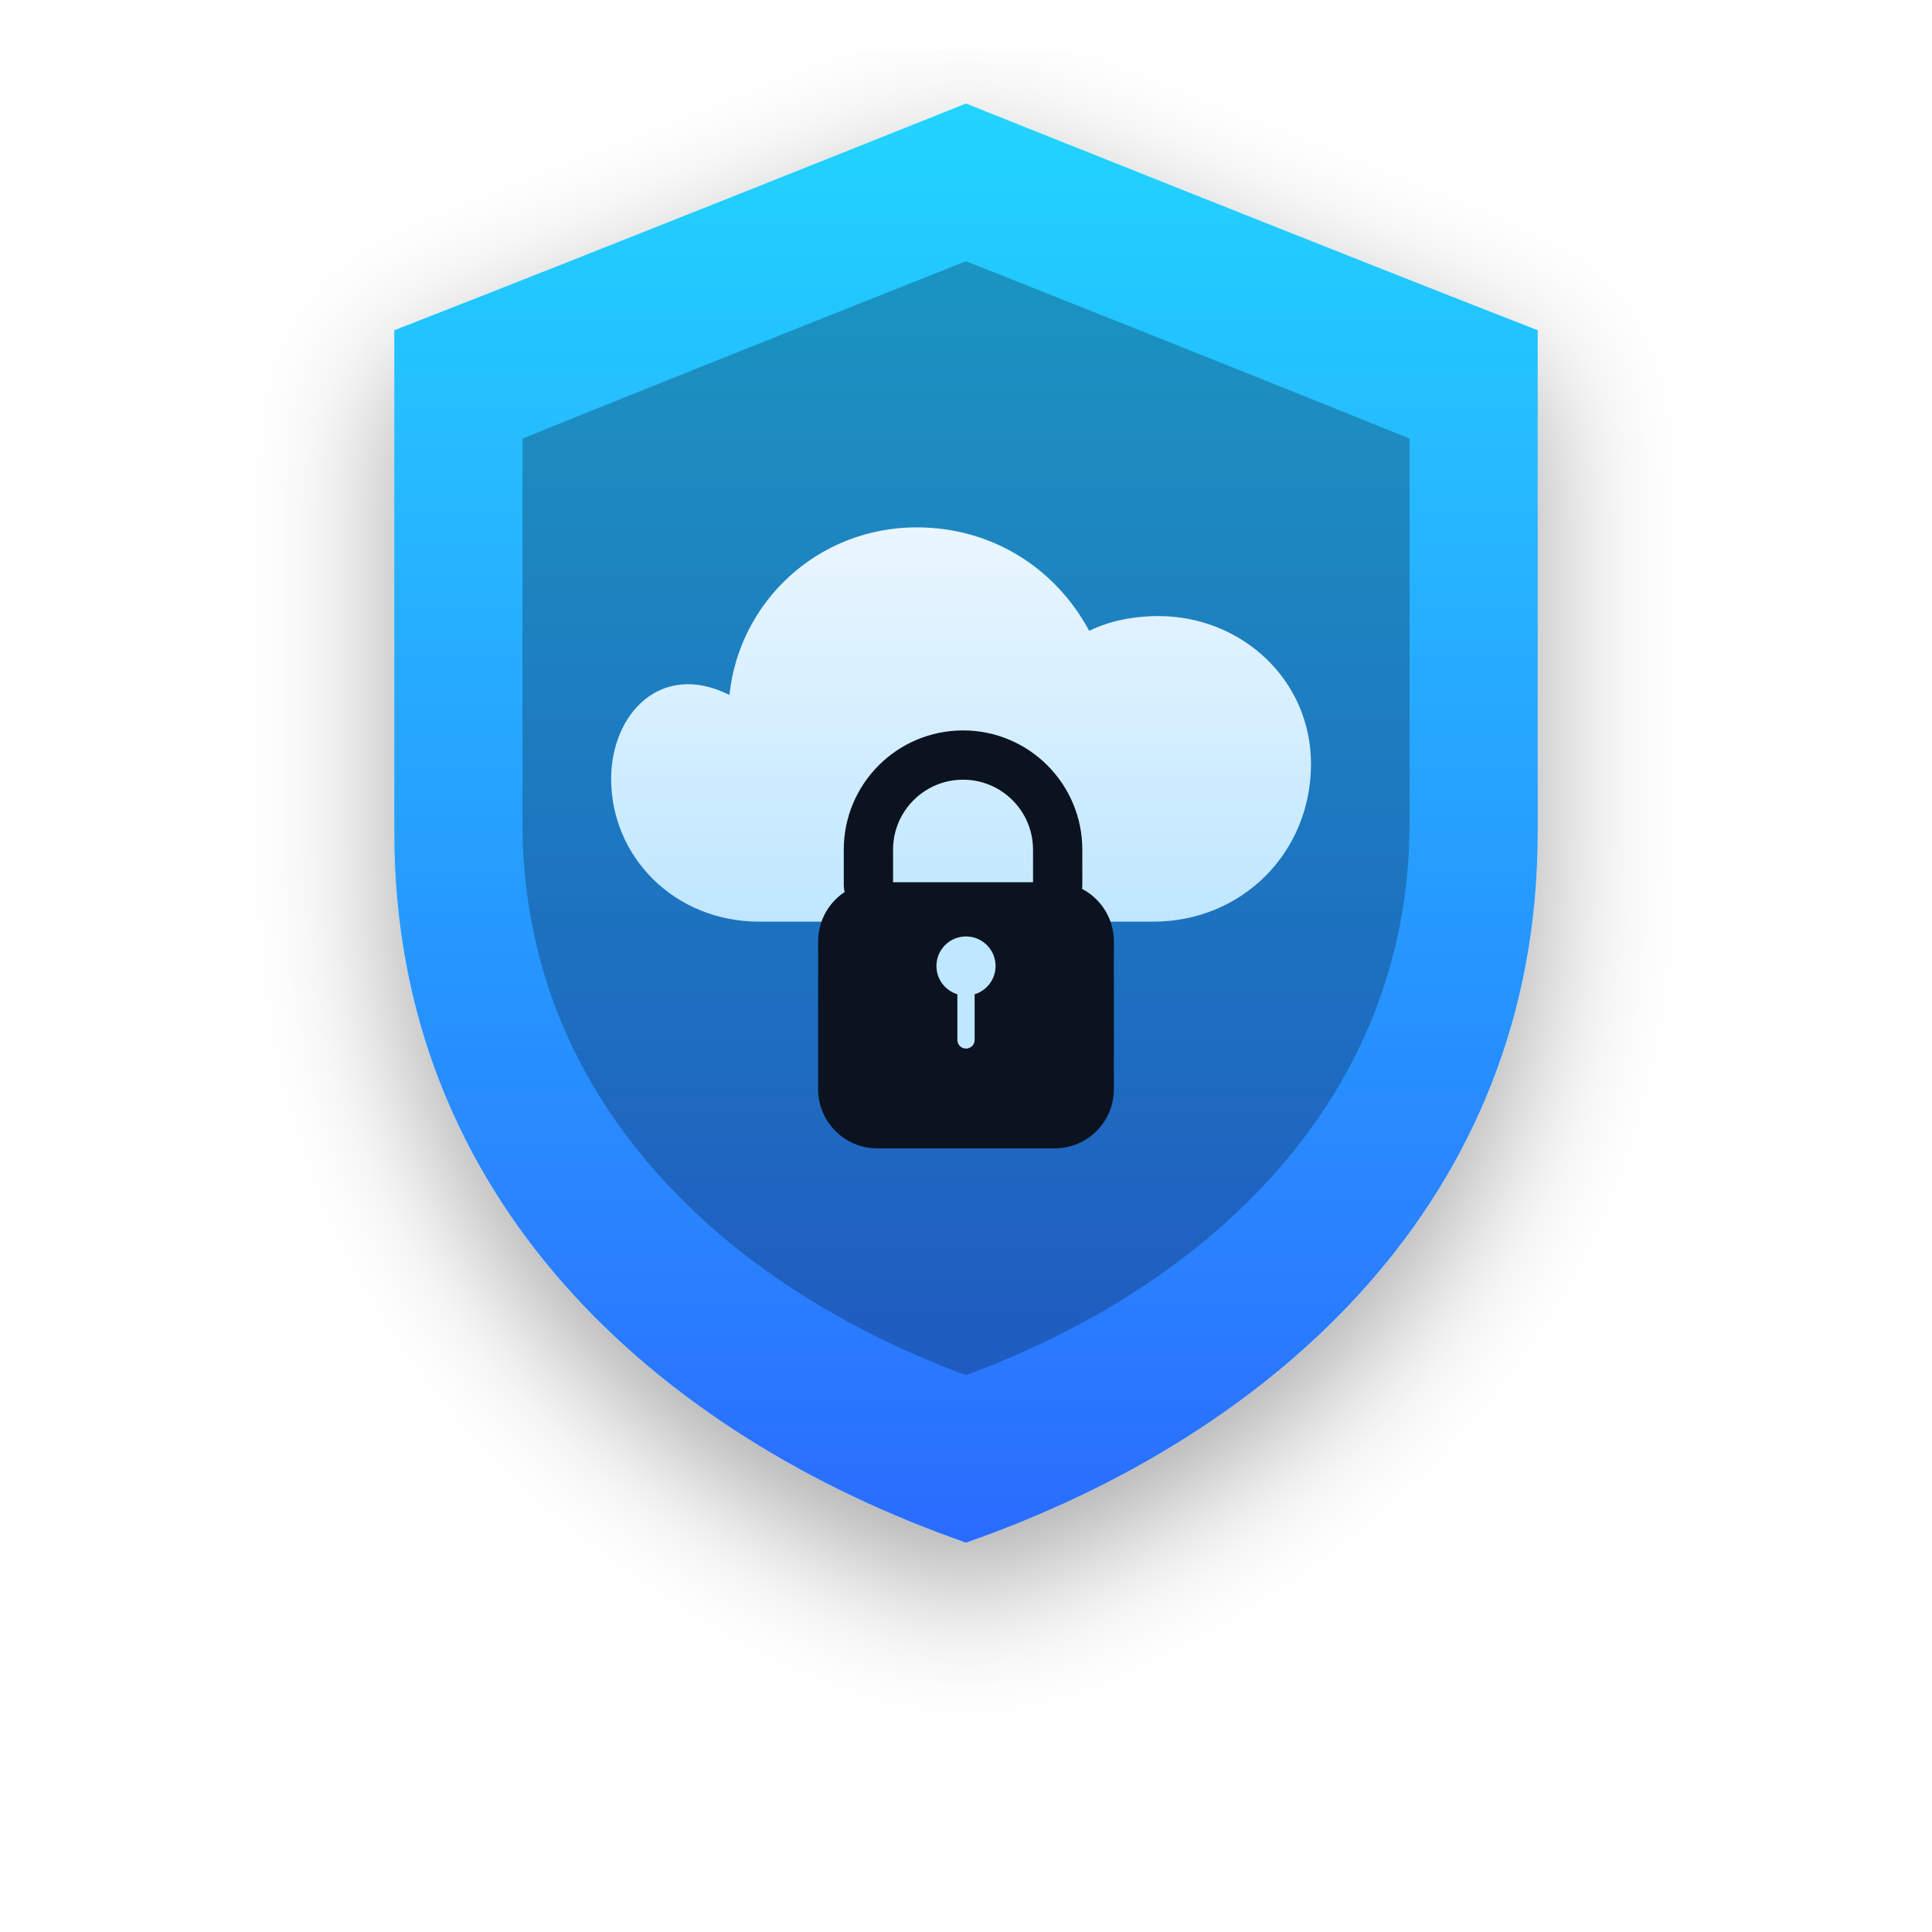
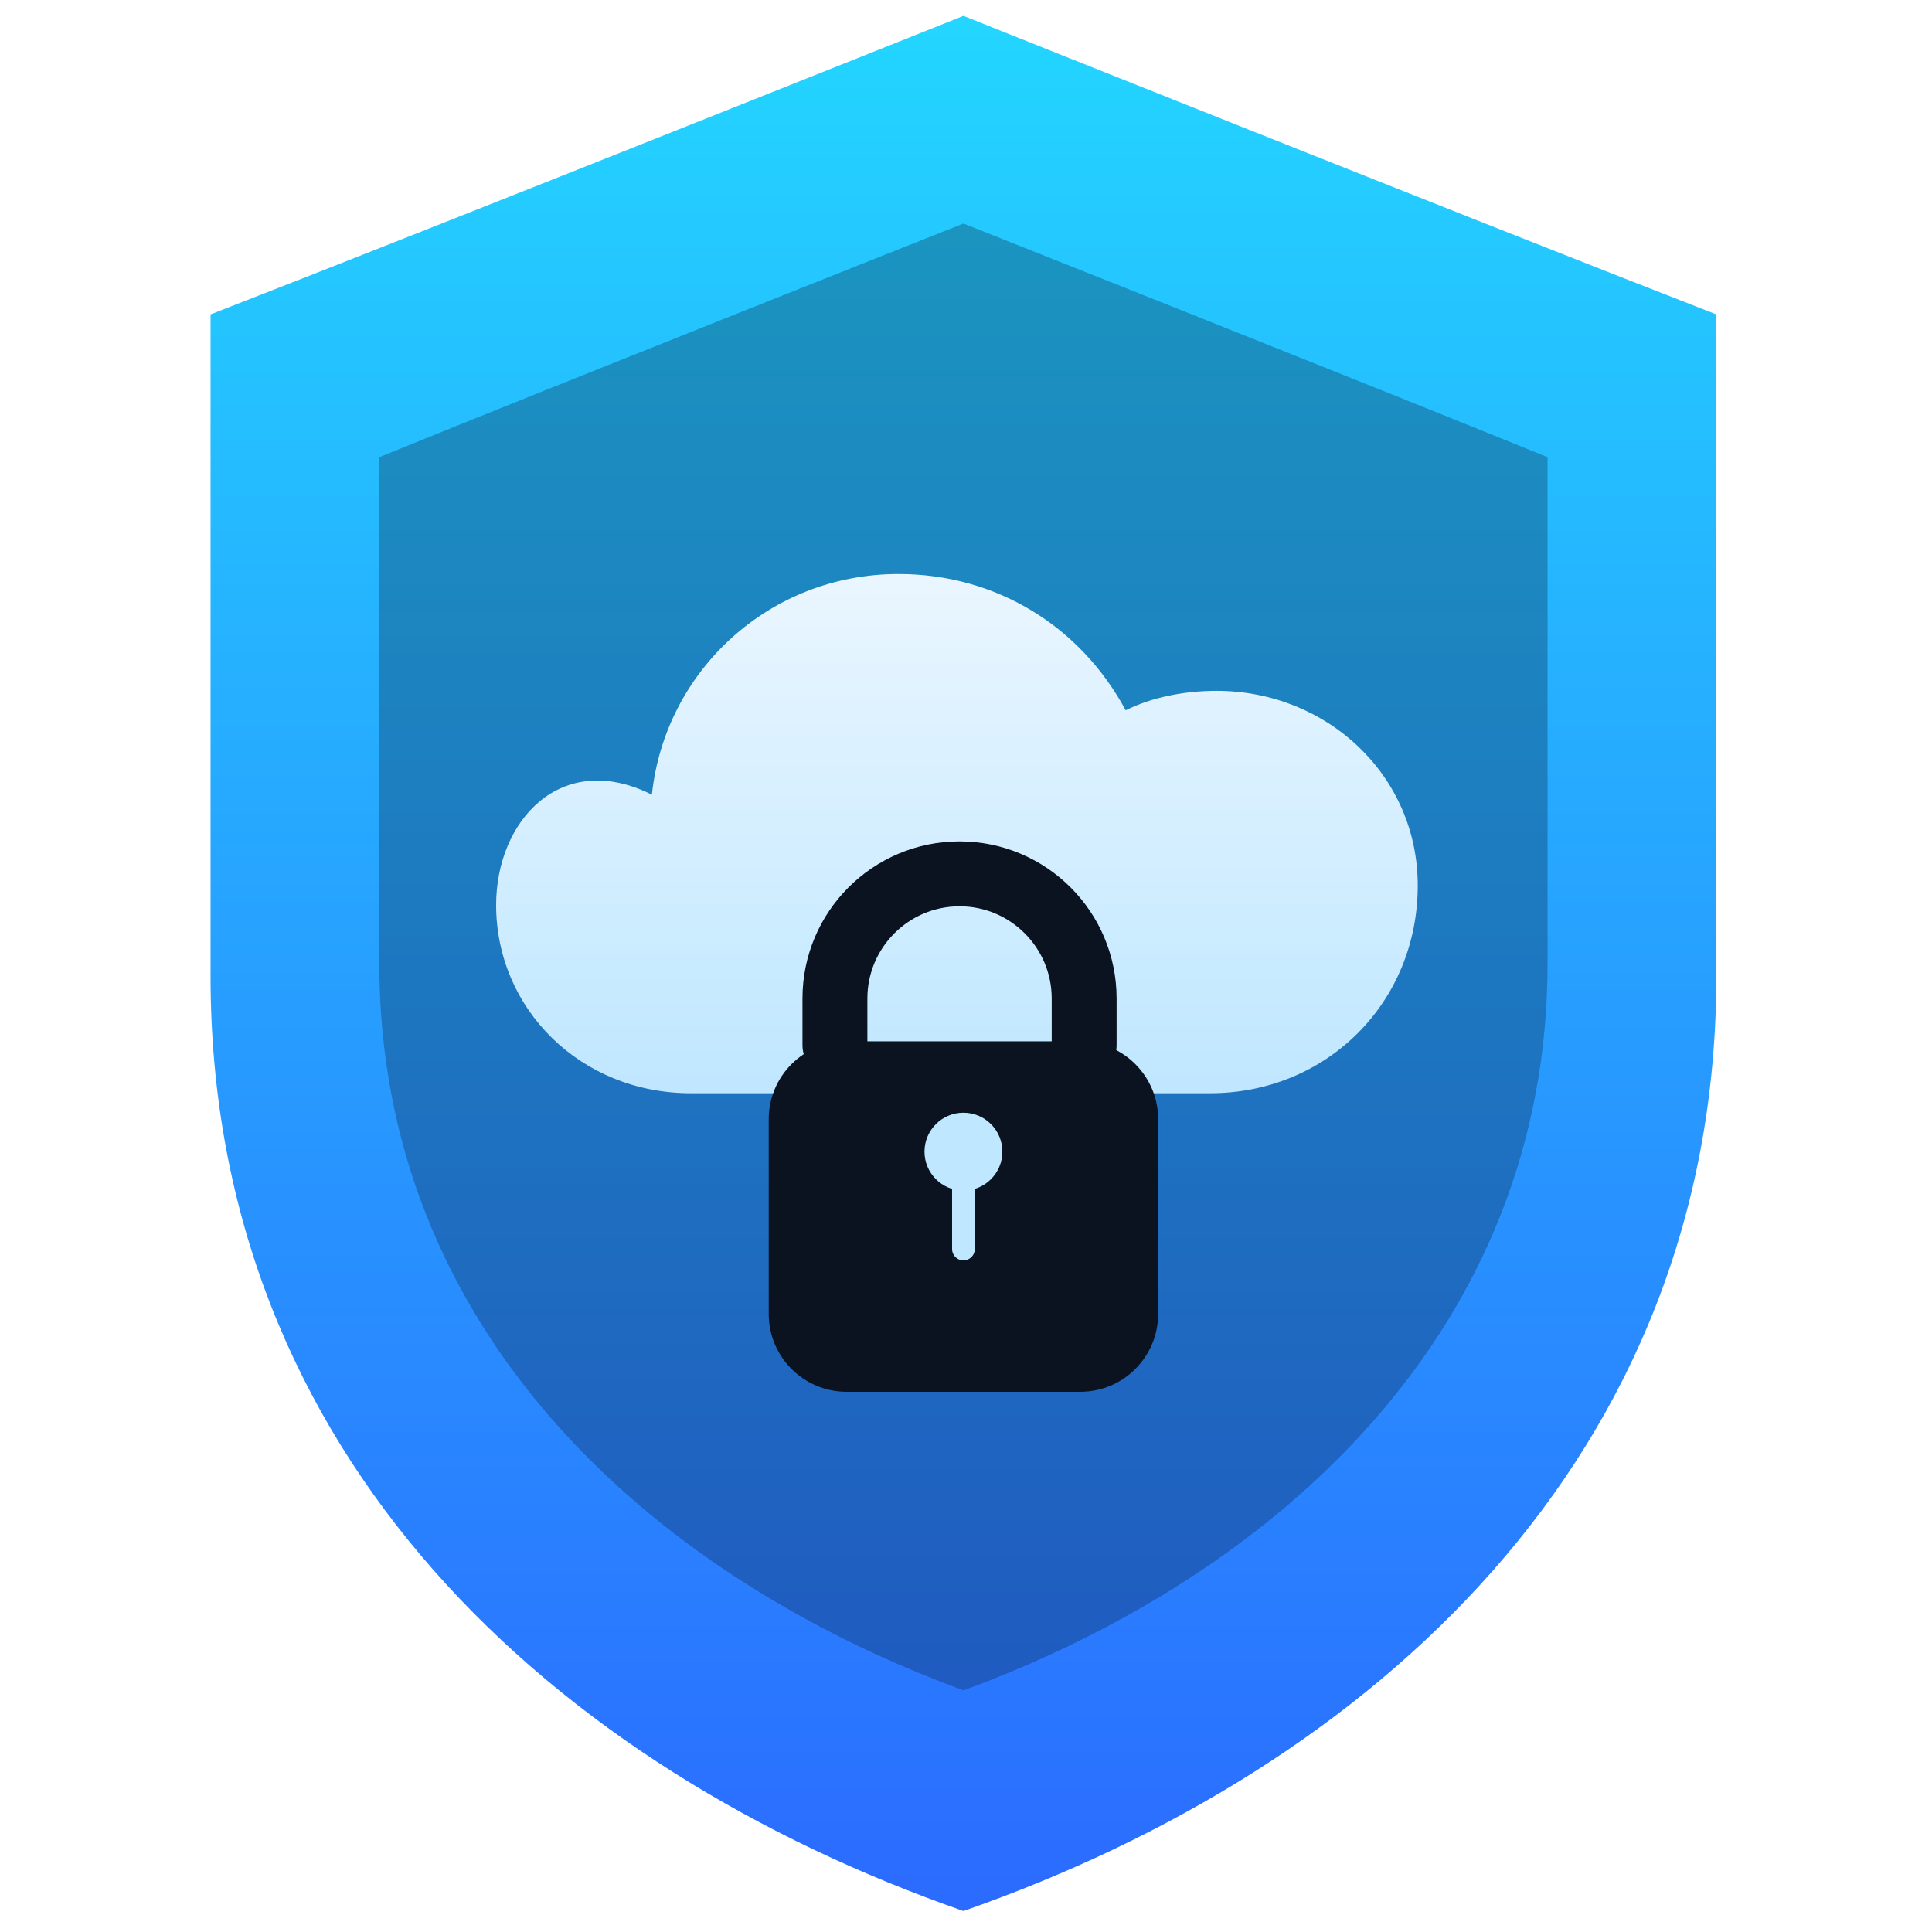
- <svg xmlns="http://www.w3.org/2000/svg" width="512" height="512" viewBox="60 90 392 390" role="img" aria-labelledby="title">
+ <svg xmlns="http://www.w3.org/2000/svg" width="512" height="512" viewBox="0 0 512 512" role="img" aria-labelledby="title">
  <defs>
    <linearGradient id="shield" x1="0" y1="0" x2="0" y2="1">
      <stop offset="0" stop-color="#23D5FF" />
      <stop offset="1" stop-color="#2B6BFF" />
    </linearGradient>
    <linearGradient id="cloud" x1="0" y1="0" x2="0" y2="1">
      <stop offset="0" stop-color="#EAF6FF" />
      <stop offset="1" stop-color="#BFE7FF" />
    </linearGradient>
-     <filter id="shadow" x="-20%" y="-20%" width="140%" height="140%">
-       <feDropShadow dx="0" dy="10" stdDeviation="14" flood-color="#000" flood-opacity="0.35" />
-     </filter>
  </defs>
-   <path fill="url(#shield)" filter="url(#shadow)" d="M256 110s80 32 116 46v102c0 74-53 122-116 144-63-22-116-70-116-144V156c36-14 116-46 116-46z" />
-   <path fill="#06182C" opacity="0.3" d="M256 142s63 25 90 36v78c0 56-41 94-90 112-49-18-90-56-90-112v-78c27-11 90-36 90-36z" />
-   <path fill="url(#cloud)" transform="translate(0 -20)" d="M208 250c2-19 18-34 38-34 15 0 28 8 35 21 4-2 9-3 14-3 17 0 31 13 31 30 0 18-14 32-32 32h-80c-17 0-30-13-30-29 0-13 10-24 24-17z" />
-   <g transform="translate(145 161) scale(0.40)">
-     <path fill="none" stroke="#0B1220" stroke-width="25" stroke-linecap="round" stroke-linejoin="round" d="M228 269           v-18           c0-26.5 21.5-48 48-48           s48 21.5 48 48           v18" />
+   <g transform="translate(-185 -185) scale(1.72)">
+     <path fill="url(#shield)" d="M256 110s80 32 116 46v102c0 74-53 122-116 144-63-22-116-70-116-144V156c36-14 116-46 116-46z" />
+     <path fill="#06182C" opacity="0.3" d="M256 142s63 25 90 36v78c0 56-41 94-90 112-49-18-90-56-90-112v-78c27-11 90-36 90-36z" />
+     <path fill="url(#cloud)" transform="translate(0 -20)" d="M208 250c2-19 18-34 38-34 15 0 28 8 35 21 4-2 9-3 14-3 17 0 31 13 31 30 0 18-14 32-32 32h-80c-17 0-30-13-30-29 0-13 10-24 24-17z" />
+     <g transform="translate(145 161) scale(0.40)">
+       <path fill="none" stroke="#0B1220" stroke-width="25" stroke-linecap="round" stroke-linejoin="round" d="M228 269          v-18          c0-26.5 21.5-48 48-48          s48 21.5 48 48          v18" />
+     </g>
+     <rect x="226" y="268" width="60" height="54" rx="12" fill="#0B1220" />
+     <circle cx="256" cy="285" r="6" fill="#BFE7FF" />
+     <path d="M256 310v15" transform="translate(0 -25)" stroke="#BFE7FF" stroke-width="3.5" stroke-linecap="round" />
  </g>
-   <rect x="226" y="268" width="60" height="54" rx="12" fill="#0B1220" />
-   <circle cx="256" cy="285" r="6" fill="#BFE7FF" />
-   <path d="M256 310v15" transform="translate(0 -25)" stroke="#BFE7FF" stroke-width="3.5" stroke-linecap="round" />
</svg>
